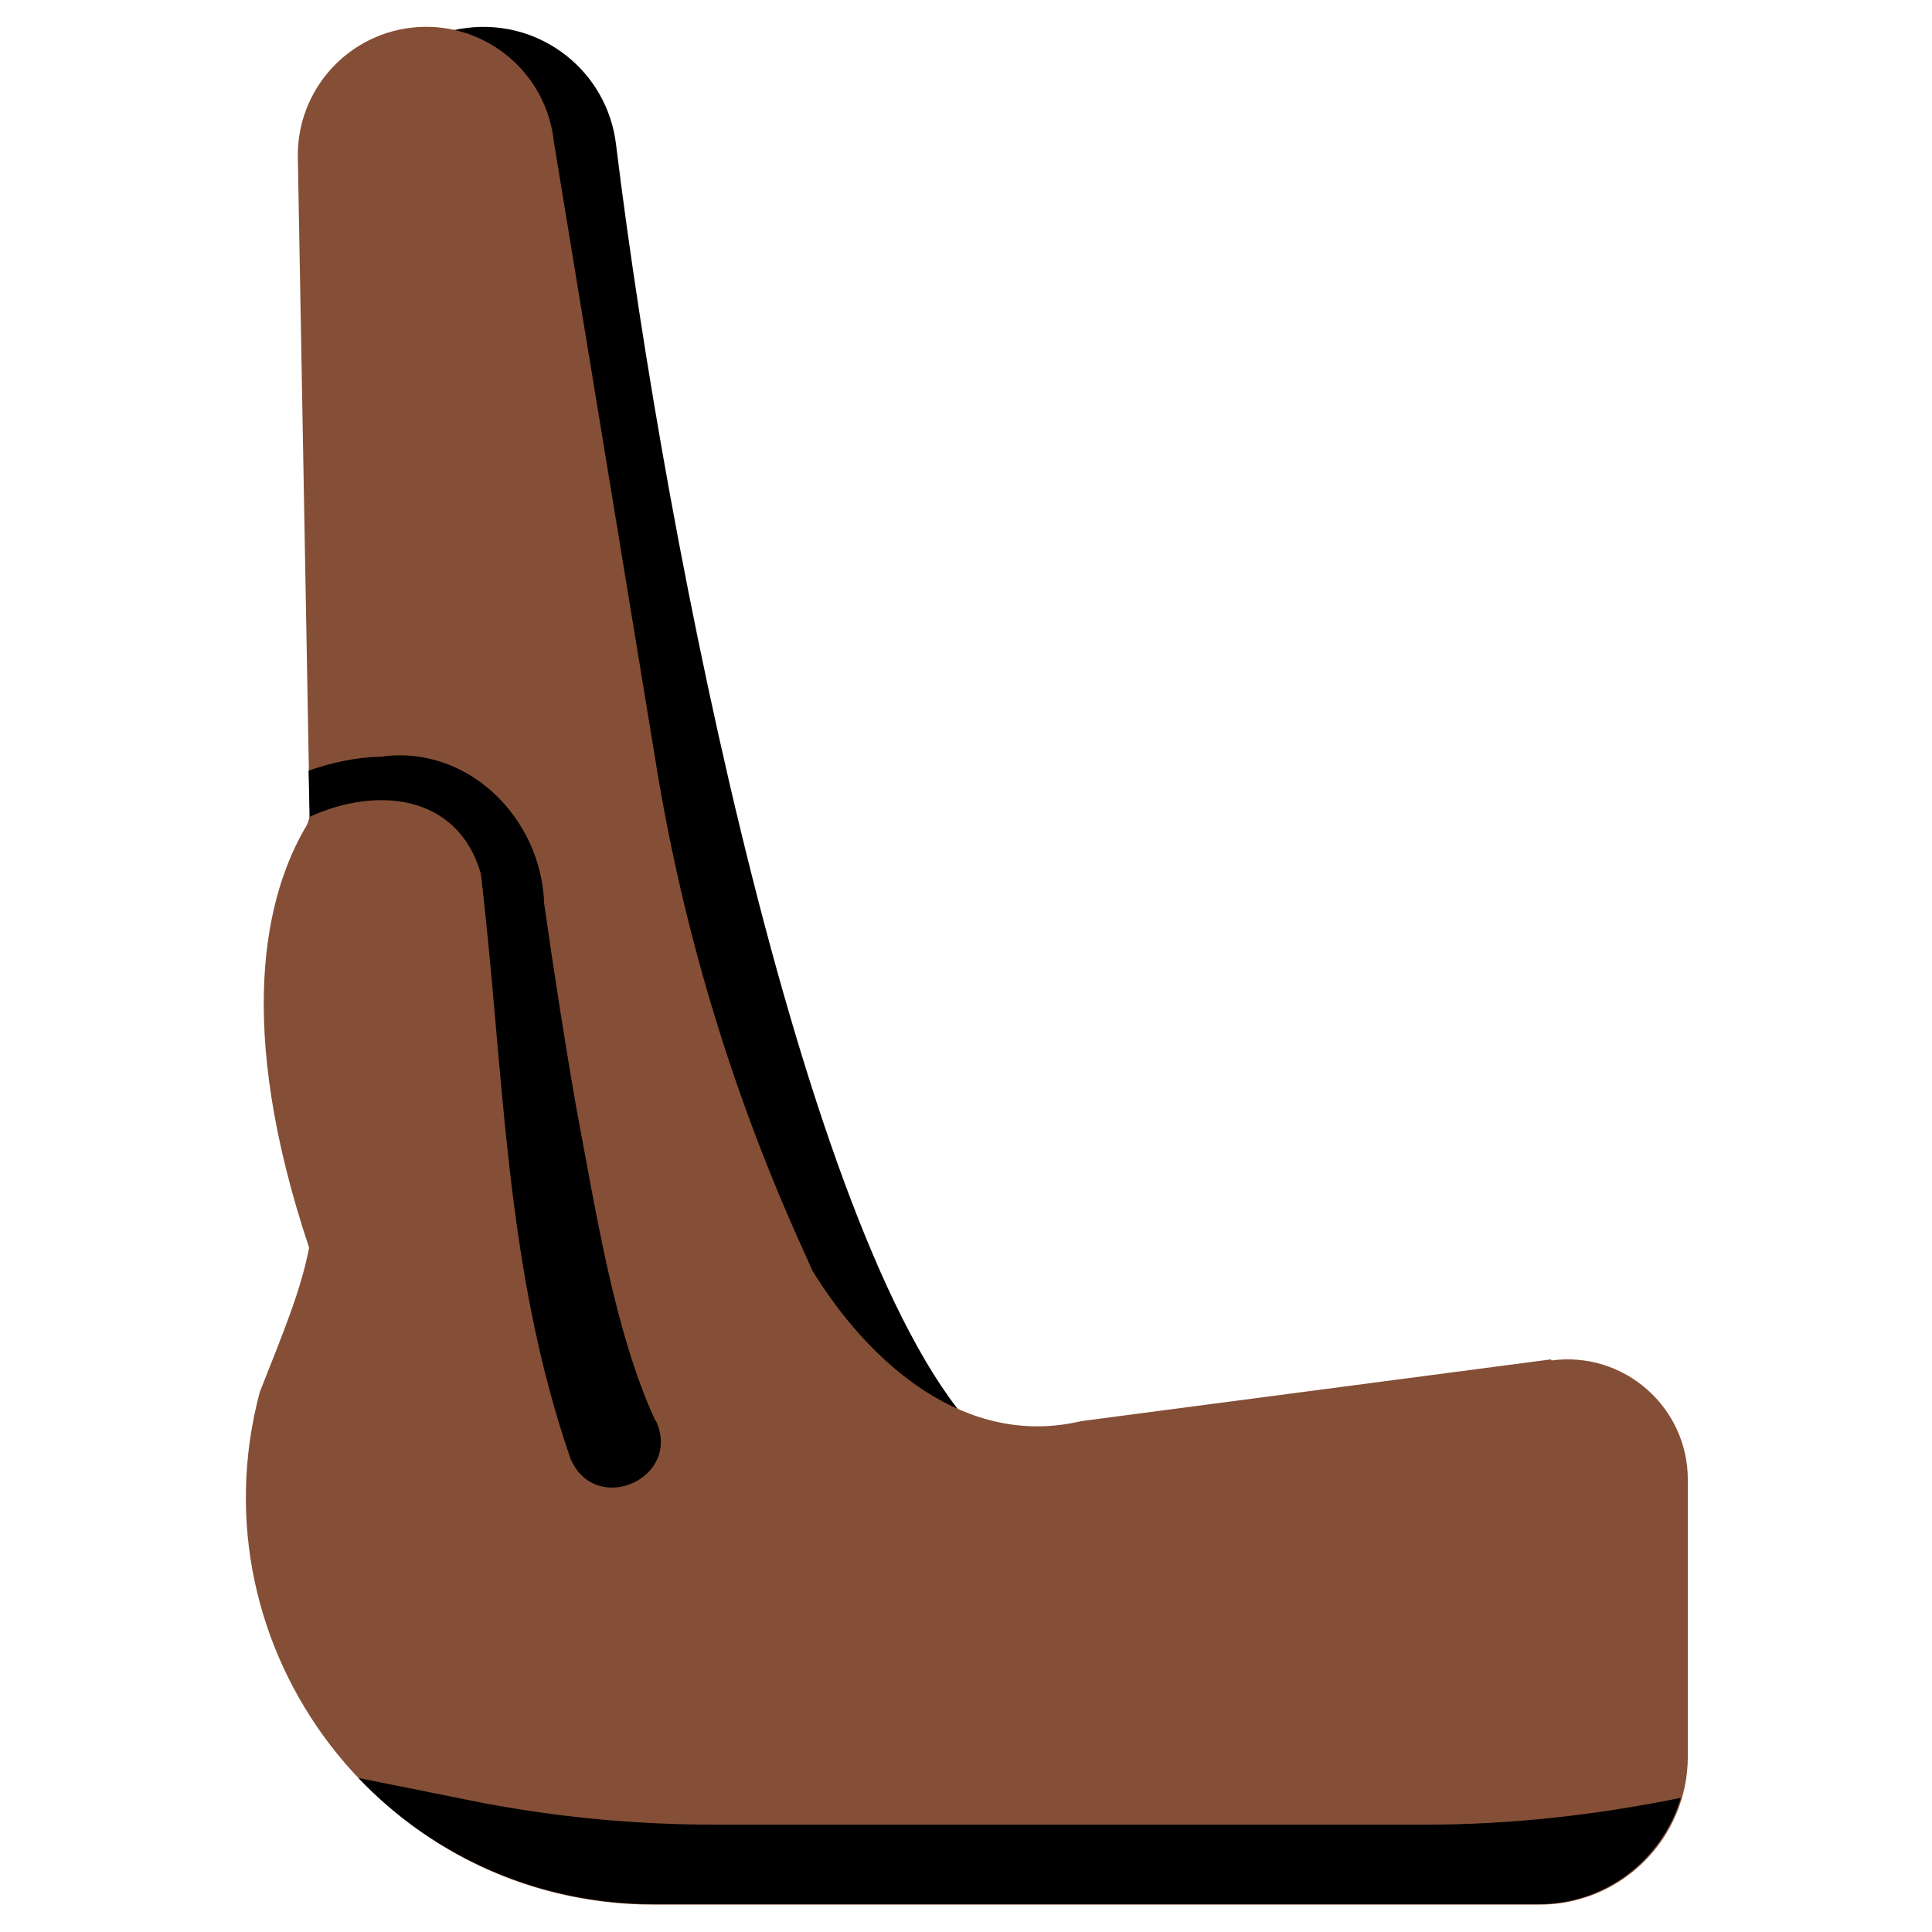
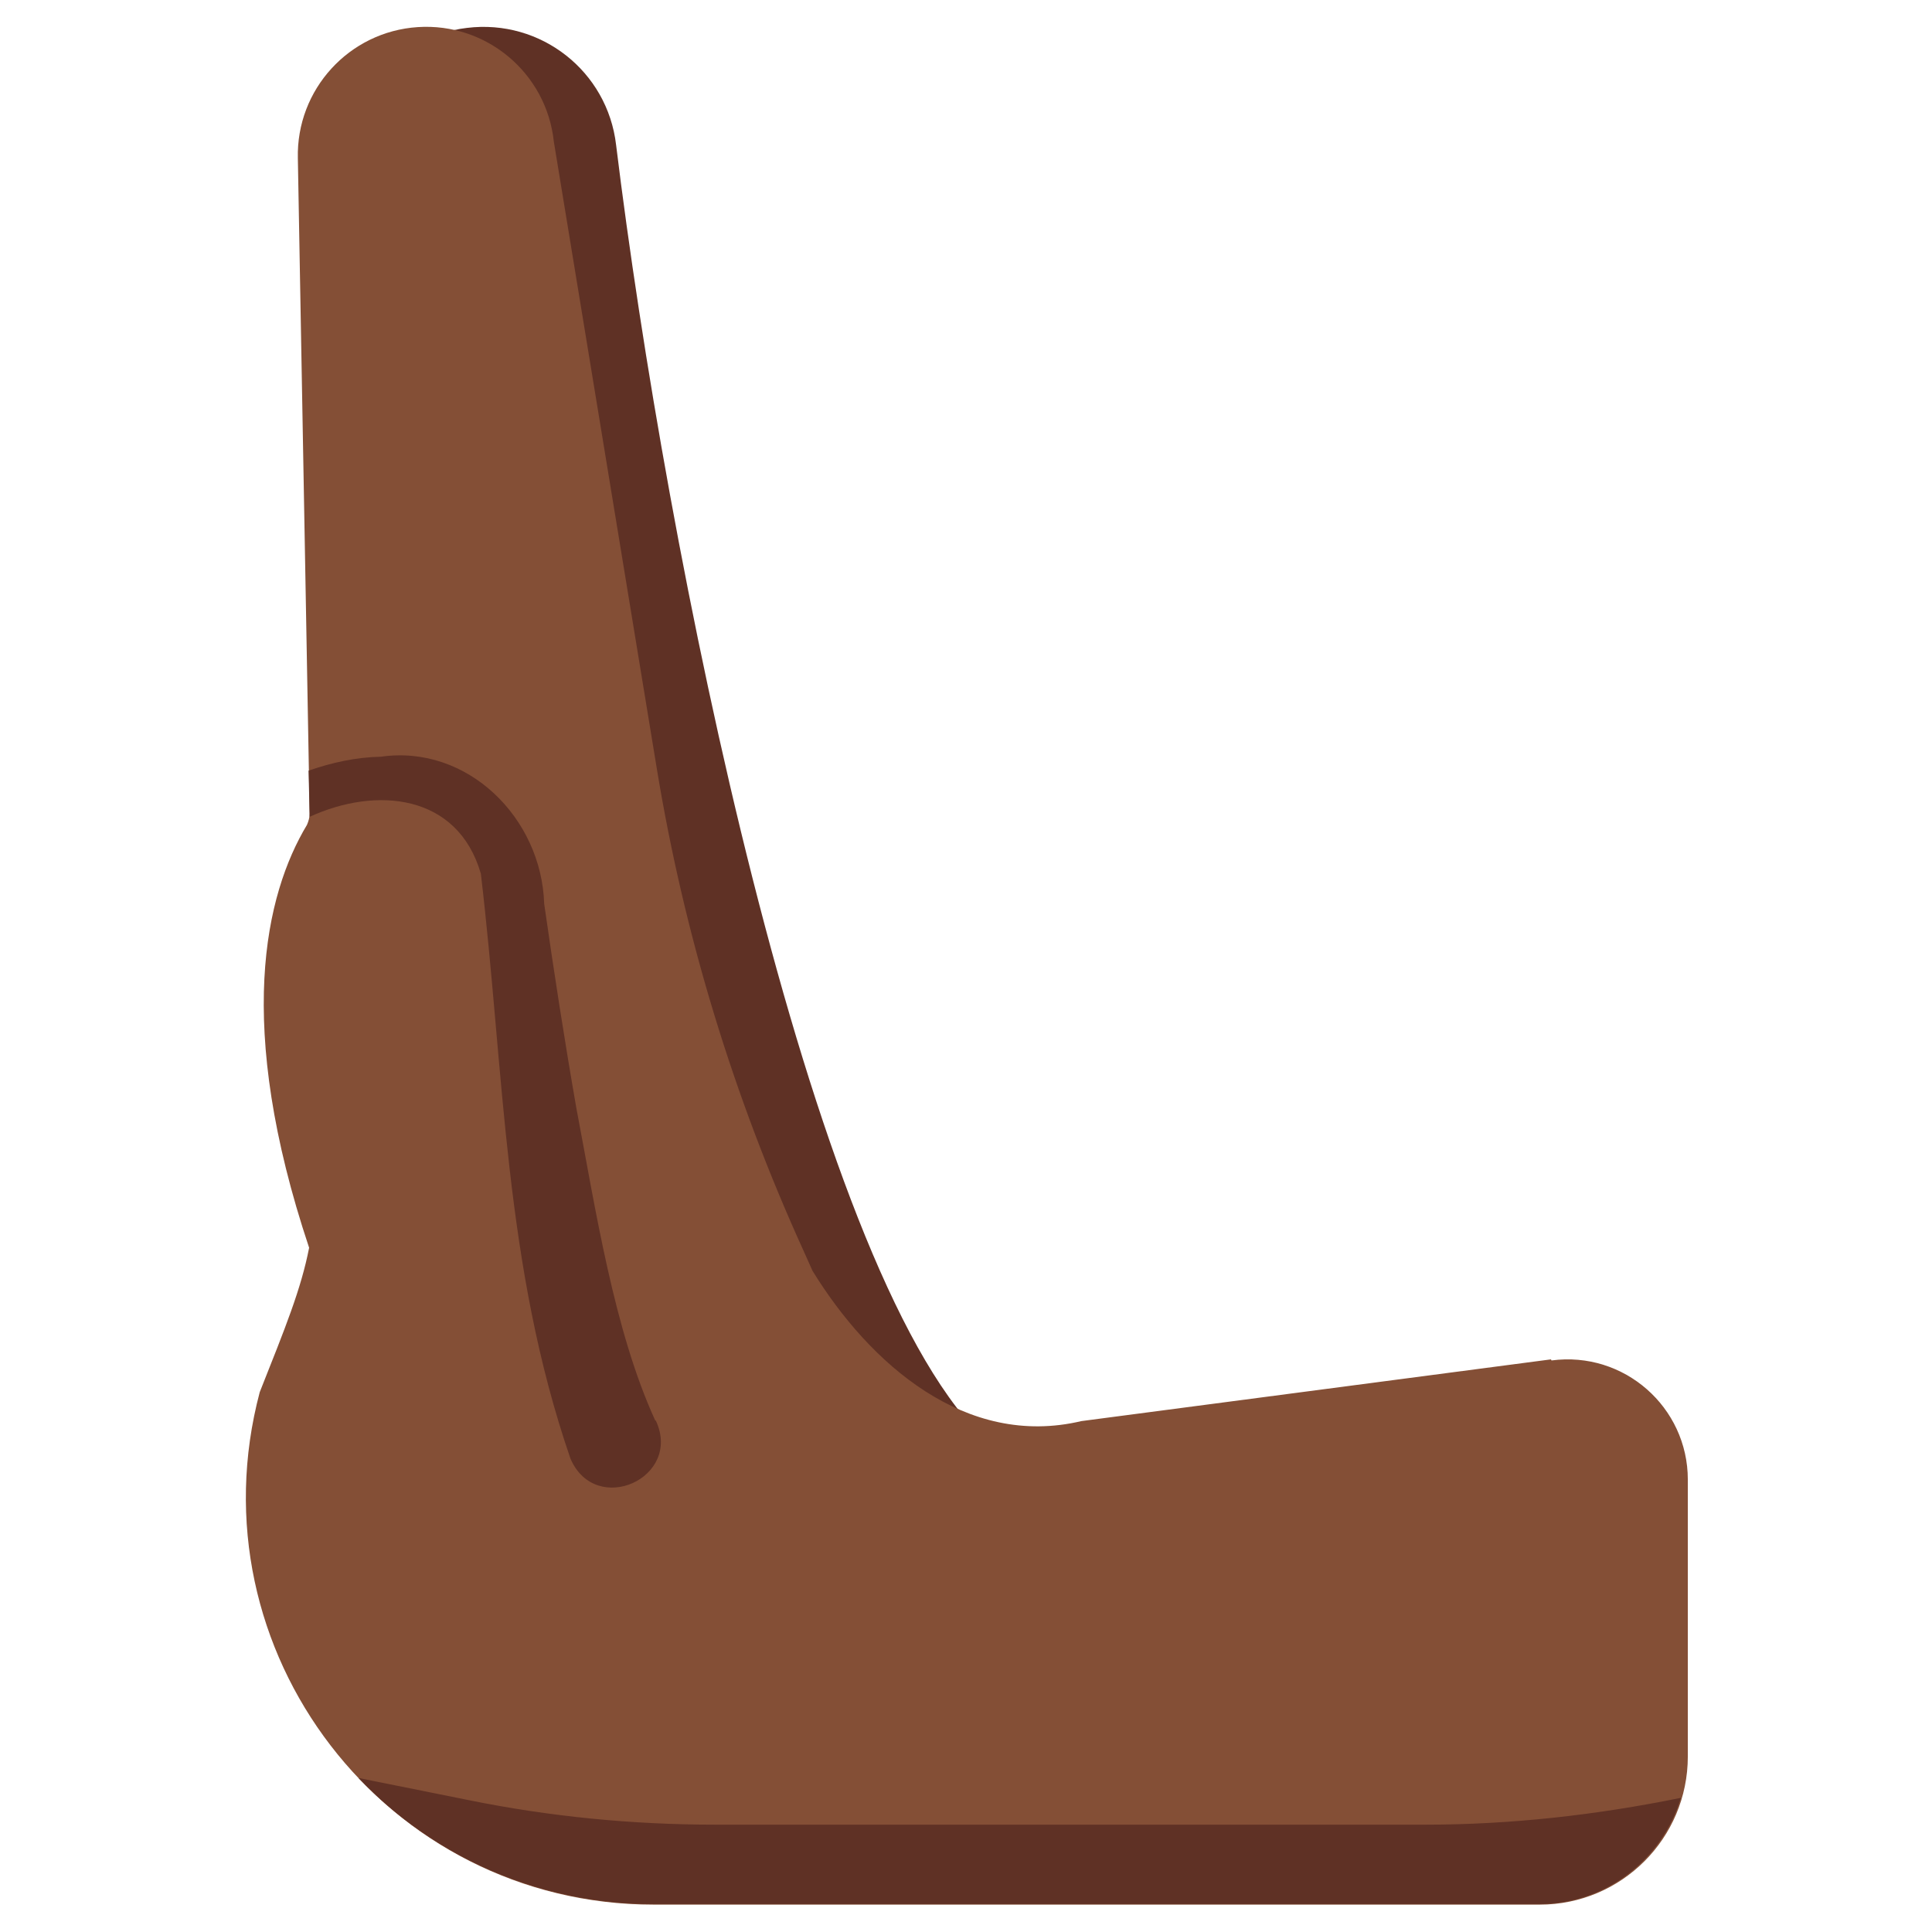
<svg xmlns="http://www.w3.org/2000/svg" viewBox="0 0 36 36">
-   <path d="M16.5 31c-.64 0-1.28-.24-1.77-.73C9.28 24.82 6.79 5.49 6.52 3.3 6.35 1.93 7.33.68 8.7.52c1.38-.17 2.62.81 2.78 2.18.93 7.6 3.59 20.84 6.79 24.04a2.499 2.499 0 0 1-1.77 4.27Z" class="cls-2" />
+   <path fill="#5f3125" d="M16.5 31c-.64 0-1.28-.24-1.77-.73C9.28 24.82 6.79 5.49 6.52 3.3 6.35 1.93 7.33.68 8.7.52c1.38-.17 2.62.81 2.78 2.18.93 7.6 3.59 20.84 6.79 24.04a2.499 2.499 0 0 1-1.77 4.27Z" />
  <path fill="#844f36" d="m28.9 25.33-8.75 1.15c-2.15.51-3.94-1.06-5.01-2.8l-.17-.38c-1.3-2.86-2.22-5.87-2.73-8.97L10.32 2.64a2.392 2.392 0 0 0-4.77.31l.22 12.21c0 .07-.02.14-.05.21-.78 1.3-1.35 3.72.04 7.88-.15.77-.44 1.48-.92 2.69-1.28 4.82 2.35 9.55 7.34 9.55h16.51a2.76 2.76 0 0 0 2.76-2.76v-5.16c0-1.35-1.19-2.4-2.54-2.22Z" />
-   <path d="M12.21 26.47c-.77-1.68-1.11-3.93-1.47-5.82-.22-1.26-.42-2.55-.6-3.81-.05-1.6-1.43-2.97-3.04-2.74-.47.01-.92.11-1.35.26l.02.86c1.24-.57 2.76-.43 3.19 1.06.44 3.71.43 7.3 1.67 10.9.47 1.09 2.09.36 1.59-.71ZM26.55 34H13.33c-1.55 0-3.09-.15-4.61-.46l-2.04-.41a7.564 7.564 0 0 0 5.49 2.35h16.51c1.25 0 2.3-.84 2.64-1.98-1.57.32-3.16.5-4.76.5Z" class="cls-2" />
+   <path fill="#5f3125" d="M12.21 26.47c-.77-1.68-1.11-3.93-1.47-5.82-.22-1.26-.42-2.55-.6-3.81-.05-1.6-1.43-2.97-3.04-2.74-.47.01-.92.11-1.35.26l.02.86c1.24-.57 2.76-.43 3.19 1.06.44 3.71.43 7.3 1.67 10.9.47 1.09 2.09.36 1.59-.71ZM26.55 34H13.33c-1.55 0-3.09-.15-4.61-.46l-2.04-.41a7.564 7.564 0 0 0 5.49 2.35h16.51c1.25 0 2.3-.84 2.64-1.98-1.57.32-3.16.5-4.76.5Z" />
</svg>
